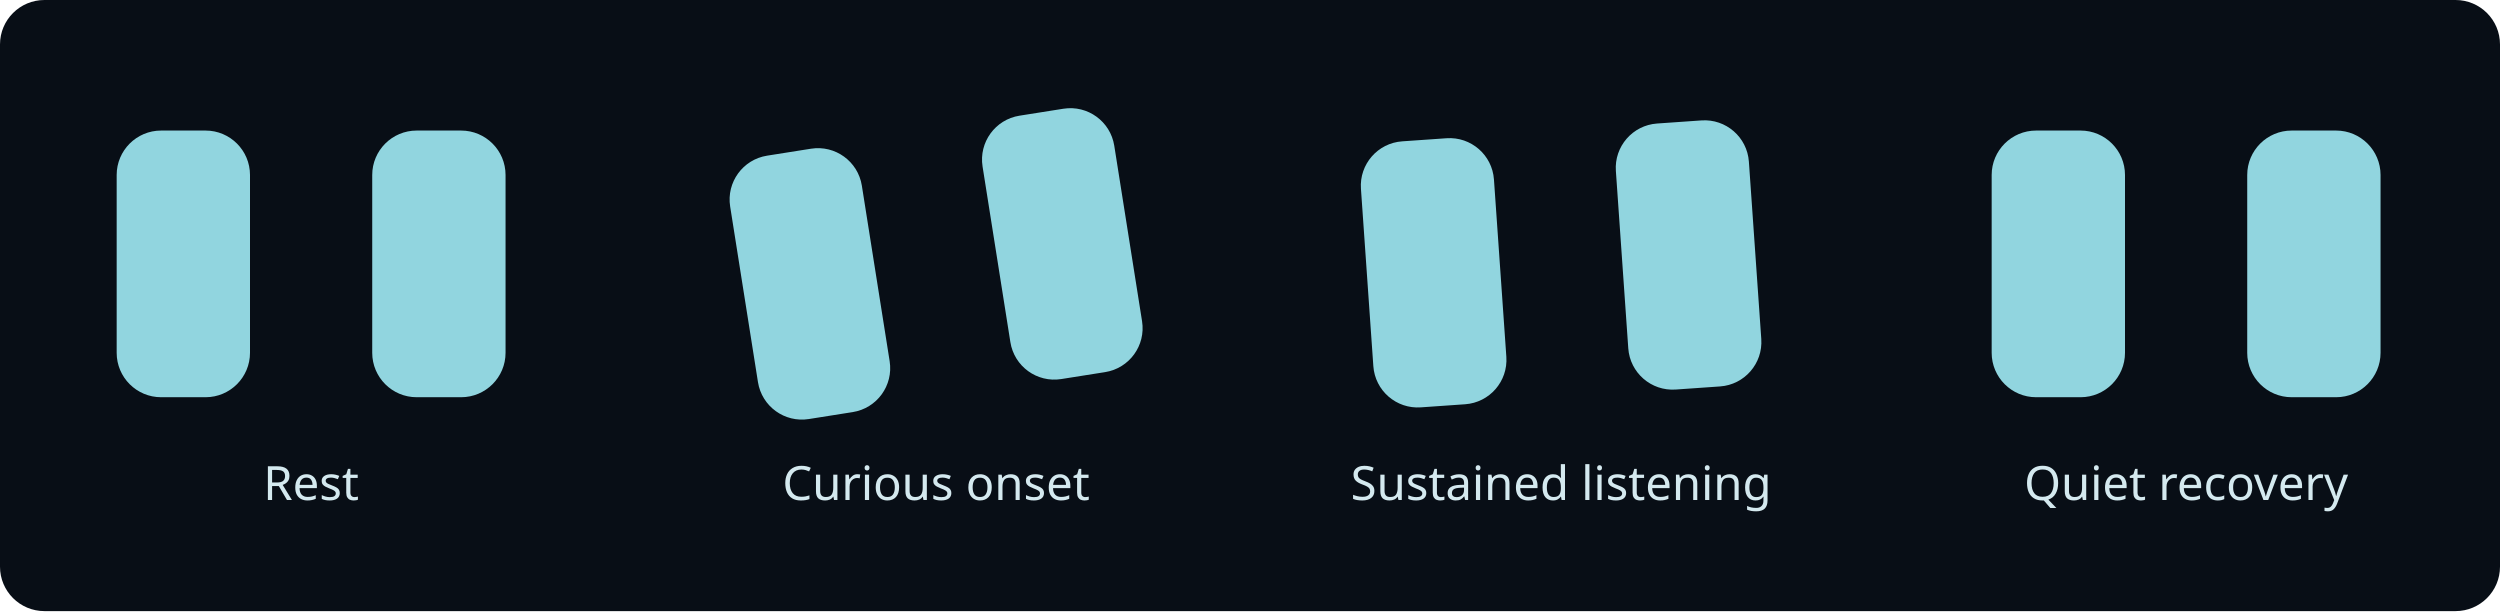
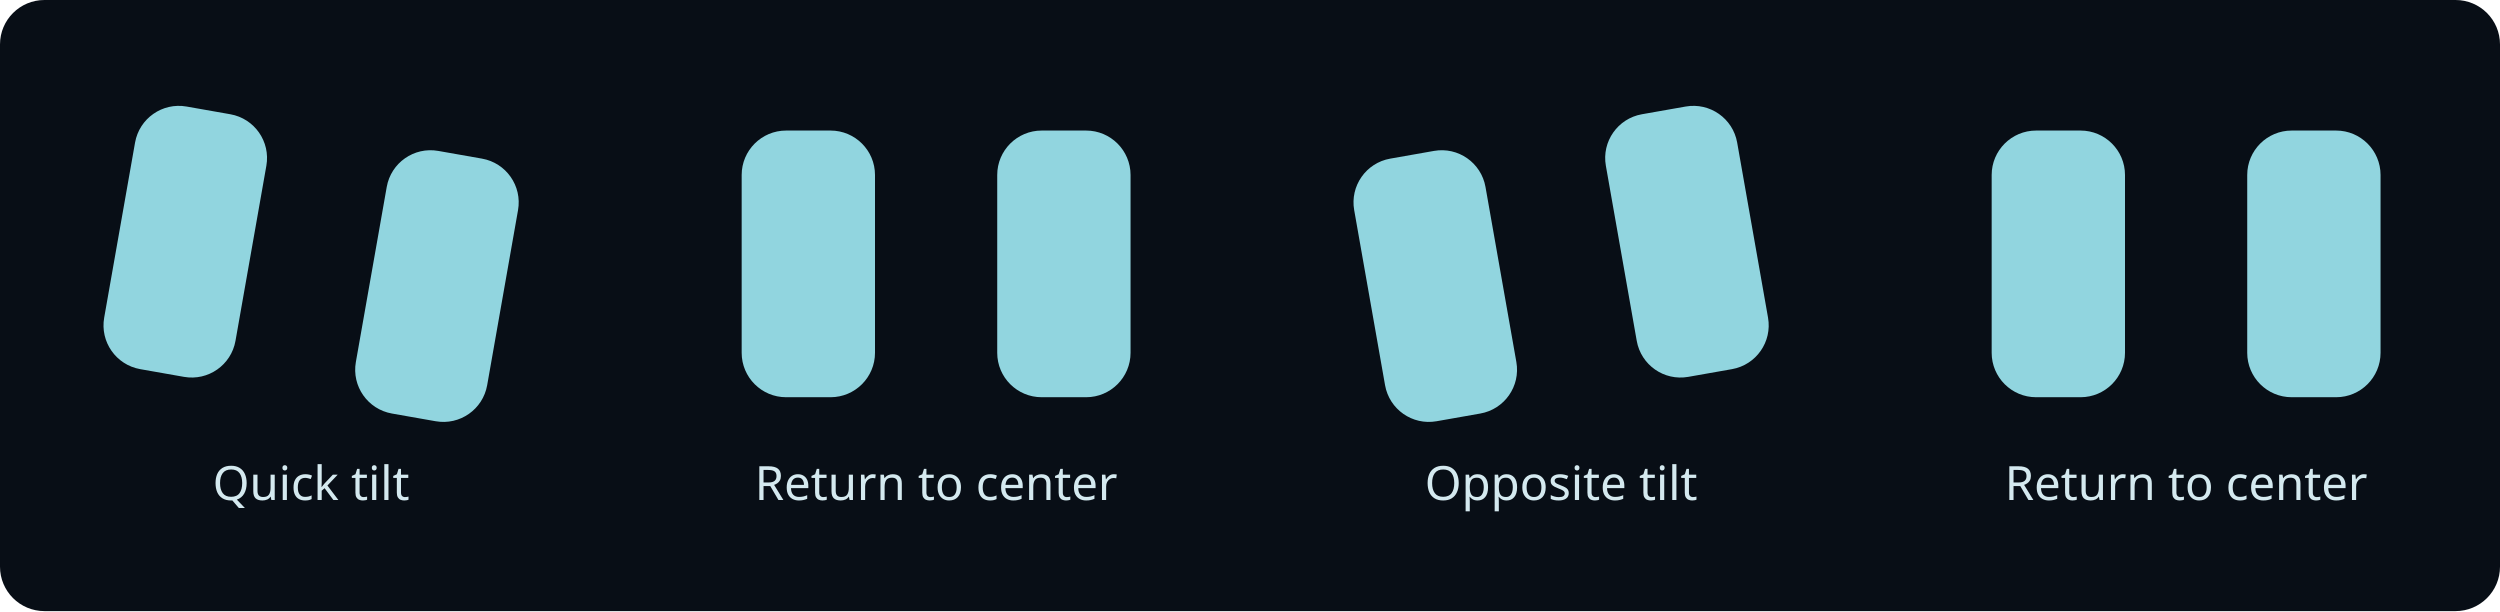
<svg xmlns="http://www.w3.org/2000/svg" viewBox="0 0 900 220">
  <rect width="900" height="220" rx="16" fill="#080e16" />
-   <g transform="translate(112 95) rotate(0)">
+   <g transform="translate(112 95) rotate(10)">
    <rect x="-70" y="-48" width="48" height="96" rx="16" fill="#91d5df" />
    <rect x="22" y="-48" width="48" height="96" rx="16" fill="#91d5df" />
  </g>
-   <text x="112" y="180" text-anchor="middle" fill="#d4e9ef" font-family="sans-serif" font-size="17">Rest</text>
-   <g transform="translate(337 95) rotate(-9)">
+   <text x="112" y="180" text-anchor="middle" fill="#d4e9ef" font-family="sans-serif" font-size="17">Quick tilt</text>
+   <g transform="translate(337 95) rotate(0)">
    <rect x="-70" y="-48" width="48" height="96" rx="16" fill="#91d5df" />
    <rect x="22" y="-48" width="48" height="96" rx="16" fill="#91d5df" />
  </g>
-   <text x="337" y="180" text-anchor="middle" fill="#d4e9ef" font-family="sans-serif" font-size="17">Curious onset</text>
-   <g transform="translate(562 95) rotate(-4)">
+   <text x="337" y="180" text-anchor="middle" fill="#d4e9ef" font-family="sans-serif" font-size="17">Return to center</text>
+   <g transform="translate(562 95) rotate(-10)">
    <rect x="-70" y="-48" width="48" height="96" rx="16" fill="#91d5df" />
    <rect x="22" y="-48" width="48" height="96" rx="16" fill="#91d5df" />
  </g>
-   <text x="562" y="180" text-anchor="middle" fill="#d4e9ef" font-family="sans-serif" font-size="17">Sustained listening</text>
+   <text x="562" y="180" text-anchor="middle" fill="#d4e9ef" font-family="sans-serif" font-size="17">Opposite tilt</text>
  <g transform="translate(787 95) rotate(0)">
    <rect x="-70" y="-48" width="48" height="96" rx="16" fill="#91d5df" />
    <rect x="22" y="-48" width="48" height="96" rx="16" fill="#91d5df" />
  </g>
-   <text x="787" y="180" text-anchor="middle" fill="#d4e9ef" font-family="sans-serif" font-size="17">Quiet recovery</text>
+   <text x="787" y="180" text-anchor="middle" fill="#d4e9ef" font-family="sans-serif" font-size="17">Return to center</text>
</svg>
